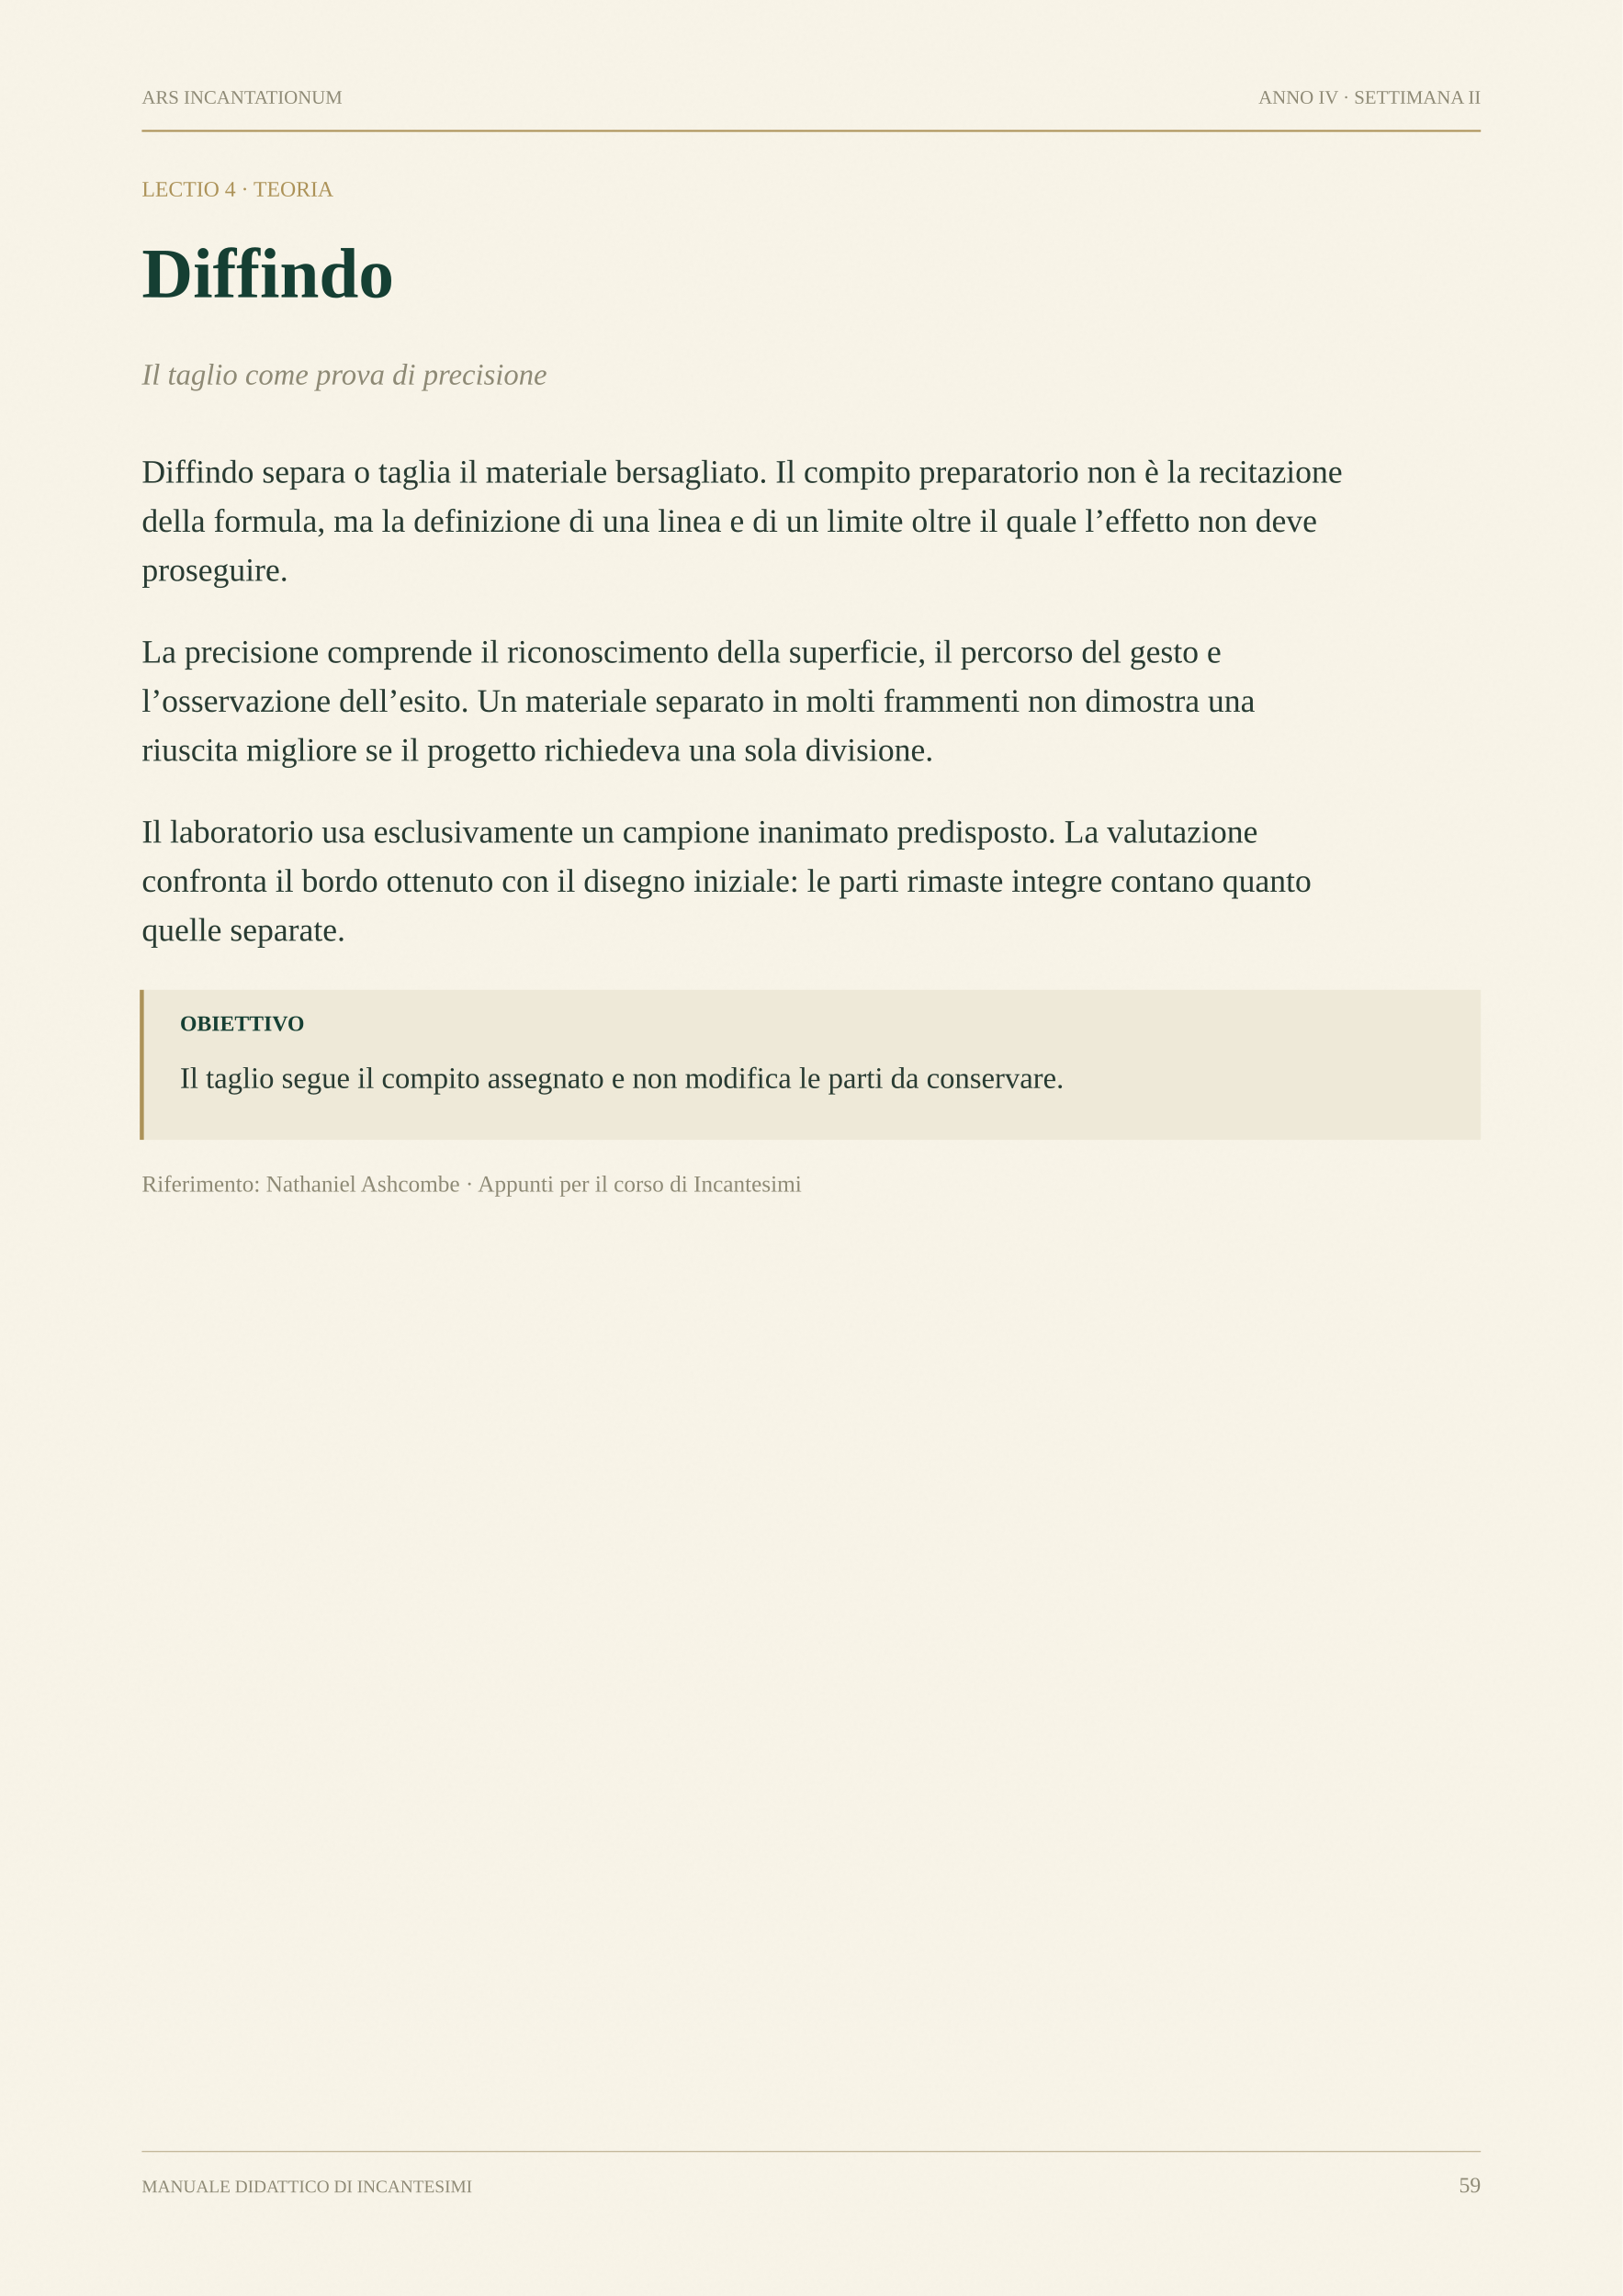
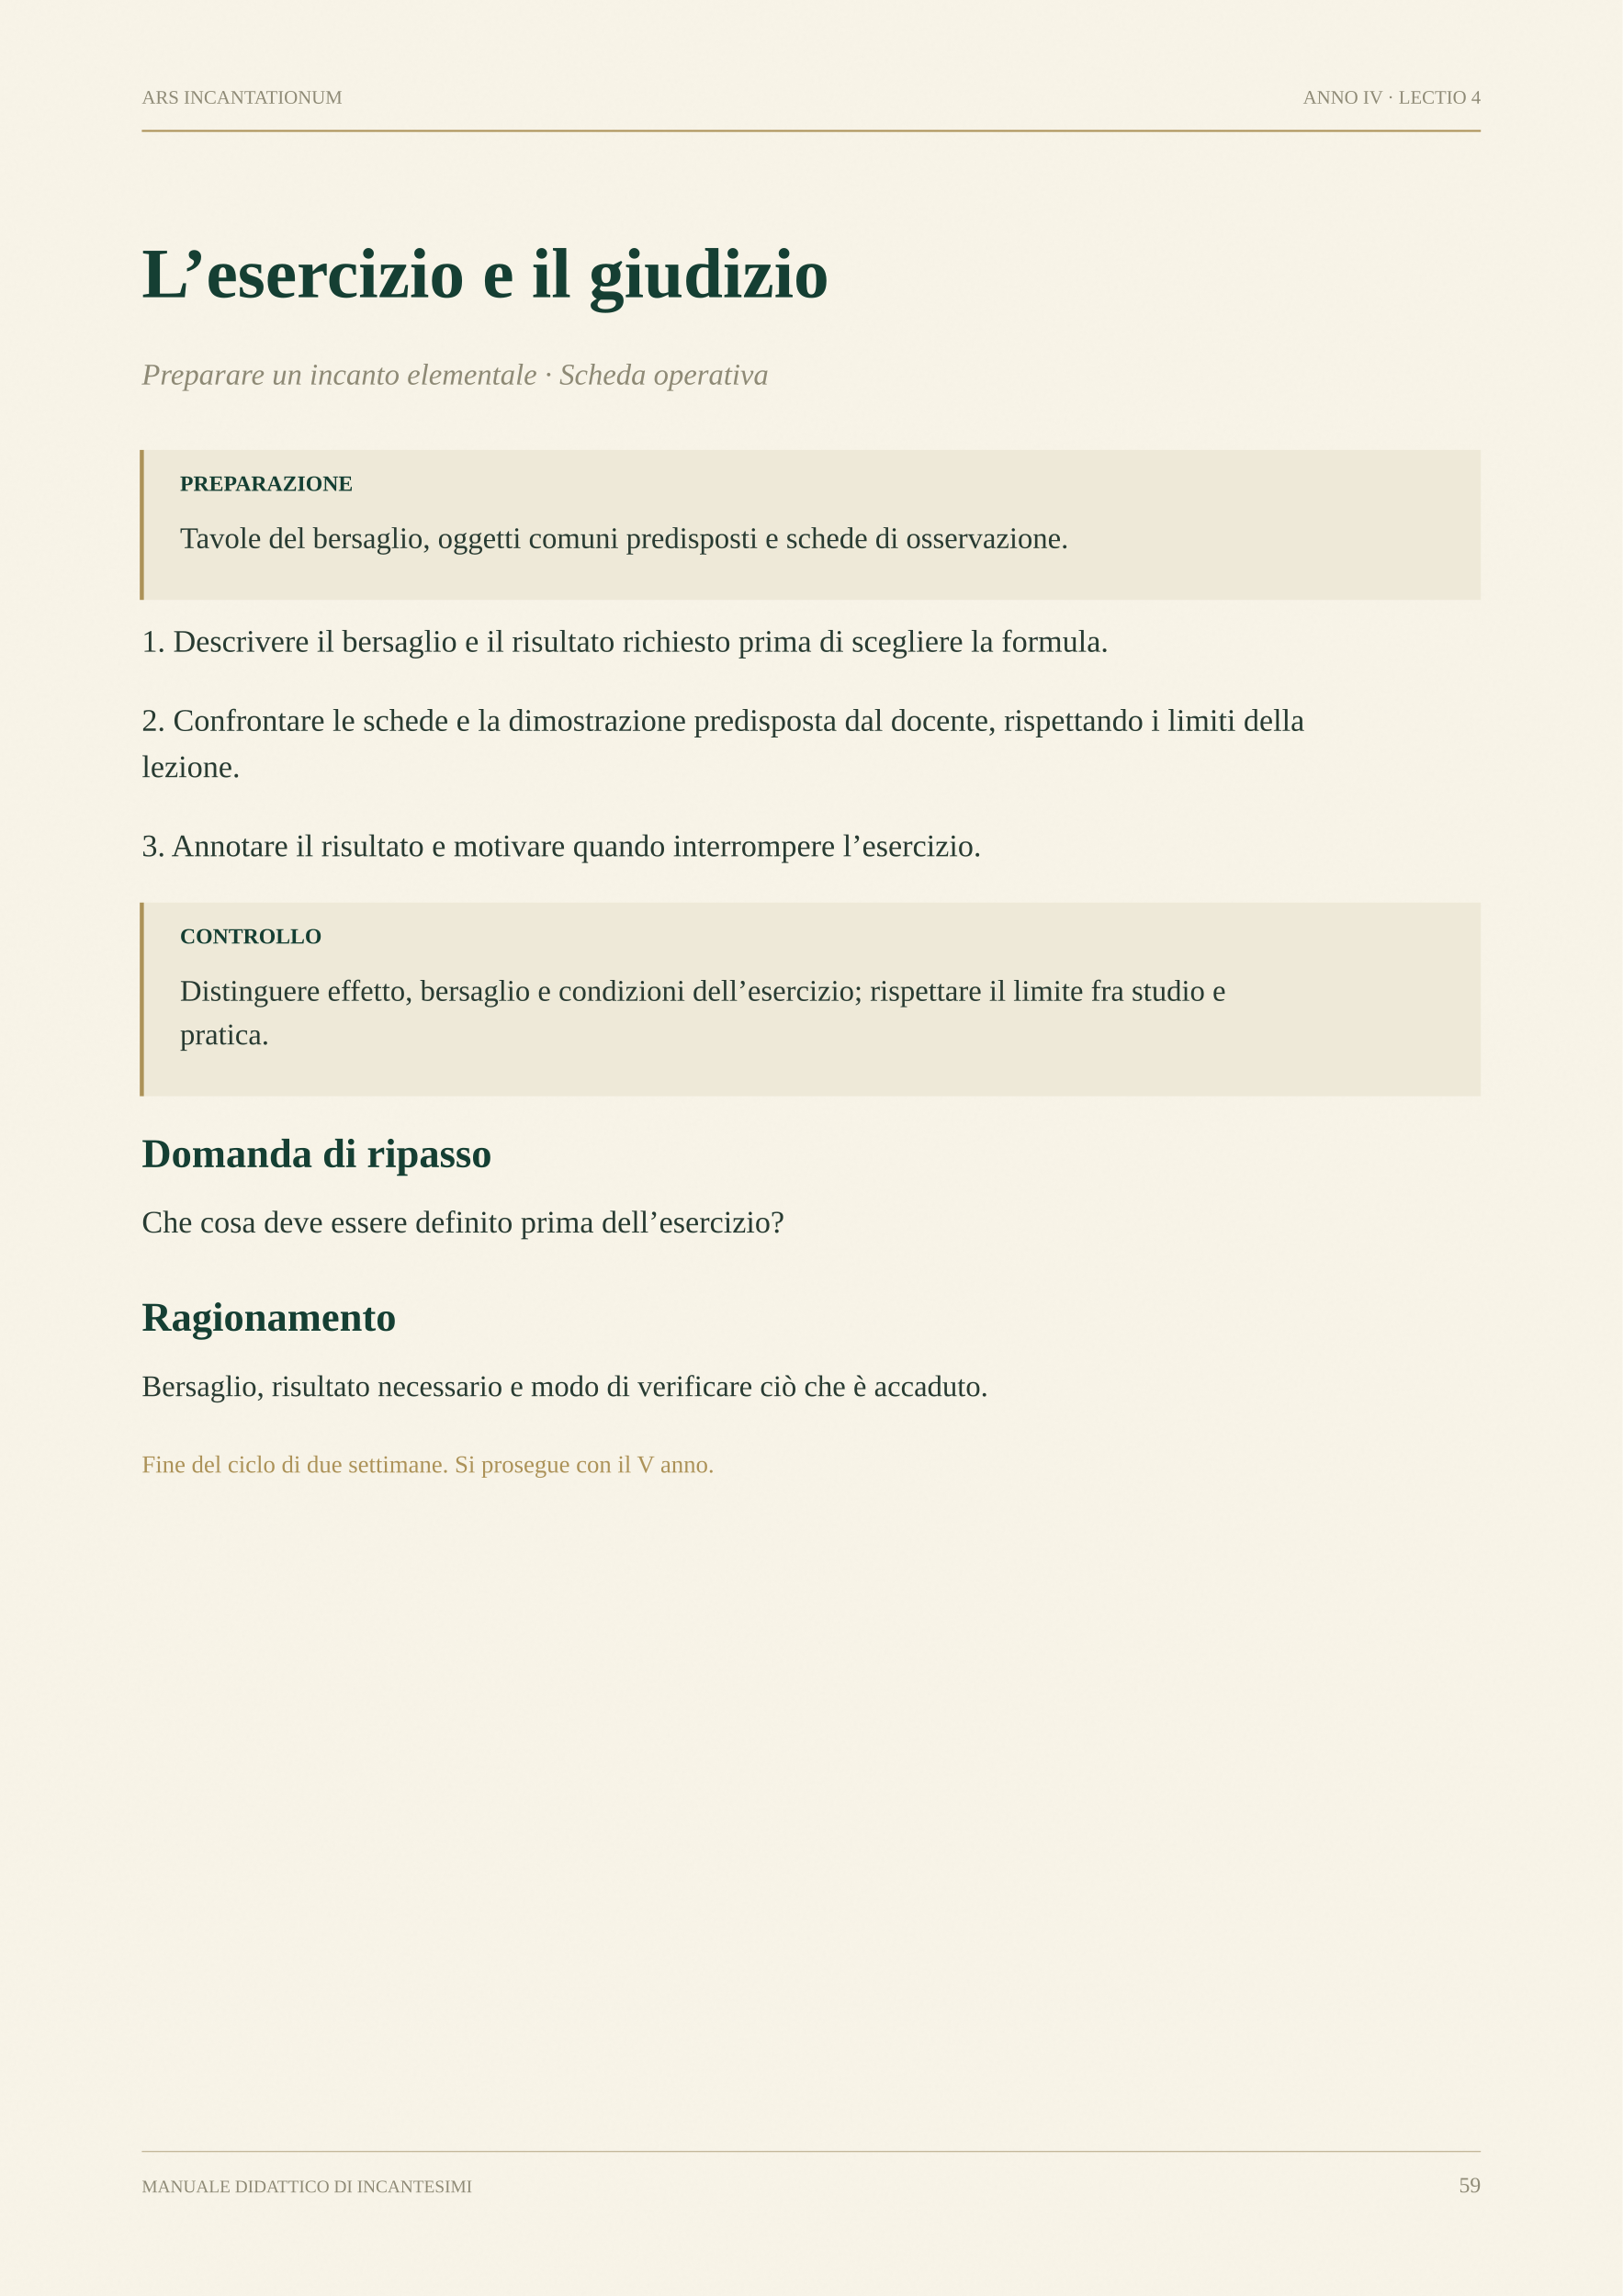
<svg xmlns="http://www.w3.org/2000/svg" width="595" height="842" viewBox="0 0 595 842">
  <defs>
    <filter id="grain">
      <feTurbulence type="fractalNoise" baseFrequency=".7" numOctaves="3" stitchTiles="stitch" />
      <feColorMatrix type="saturate" values="0" />
    </filter>
    <pattern id="paper" width="595" height="842" patternUnits="userSpaceOnUse">
      <rect width="595" height="842" filter="url(#grain)" opacity=".17" />
    </pattern>
    <linearGradient id="leather">
      <stop stop-color="#06271b" />
      <stop offset=".12" stop-color="#17583a" />
      <stop offset=".6" stop-color="#0c402a" />
      <stop offset="1" stop-color="#042015" />
    </linearGradient>
  </defs>
  <rect width="595" height="842" fill="#f8f4e8" />
  <rect width="595" height="842" fill="url(#paper)" opacity=".17" />
  <text x="52" y="38" font-family="Georgia, Times New Roman, serif" font-size="7" fill="#8e8a76">ARS INCANTATIONUM</text>
-   <text x="543" y="38" font-family="Georgia, Times New Roman, serif" font-size="7" fill="#8e8a76" text-anchor="end">ANNO IV · SETTIMANA II</text>
-   <text x="52" y="72" font-family="Georgia, Times New Roman, serif" font-size="8" fill="#ac9258">LECTIO 4 · TEORIA</text>
+   <text x="543" y="38" font-family="Georgia, Times New Roman, serif" font-size="7" fill="#8e8a76" text-anchor="end">ANNO IV · LECTIO 4</text>
  <path d="M52 48H543" stroke="#ac9258" stroke-width=".7" />
-   <text x="52" y="109" font-family="Georgia, Times New Roman, serif" font-size="26" fill="#153f33" font-weight="bold">Diffindo</text>
-   <text x="52" y="141" font-family="Georgia, Times New Roman, serif" font-size="11" fill="#8e8a76" font-style="italic">Il taglio come prova di precisione</text>
-   <text x="52" y="177" font-family="Georgia, Times New Roman, serif" font-size="12" fill="#283b32">Diffindo separa o taglia il materiale bersagliato. Il compito preparatorio non è la recitazione</text>
-   <text x="52" y="195" font-family="Georgia, Times New Roman, serif" font-size="12" fill="#283b32">della formula, ma la definizione di una linea e di un limite oltre il quale l’effetto non deve</text>
-   <text x="52" y="213" font-family="Georgia, Times New Roman, serif" font-size="12" fill="#283b32">proseguire.</text>
-   <text x="52" y="243" font-family="Georgia, Times New Roman, serif" font-size="12" fill="#283b32">La precisione comprende il riconoscimento della superficie, il percorso del gesto e</text>
-   <text x="52" y="261" font-family="Georgia, Times New Roman, serif" font-size="12" fill="#283b32">l’osservazione dell’esito. Un materiale separato in molti frammenti non dimostra una</text>
-   <text x="52" y="279" font-family="Georgia, Times New Roman, serif" font-size="12" fill="#283b32">riuscita migliore se il progetto richiedeva una sola divisione.</text>
-   <text x="52" y="309" font-family="Georgia, Times New Roman, serif" font-size="12" fill="#283b32">Il laboratorio usa esclusivamente un campione inanimato predisposto. La valutazione</text>
-   <text x="52" y="327" font-family="Georgia, Times New Roman, serif" font-size="12" fill="#283b32">confronta il bordo ottenuto con il disegno iniziale: le parti rimaste integre contano quanto</text>
-   <text x="52" y="345" font-family="Georgia, Times New Roman, serif" font-size="12" fill="#283b32">quelle separate.</text>
-   <rect x="52" y="363" width="491" height="55" fill="#eee9d8" />
-   <path d="M52 363v55" stroke="#ac9258" stroke-width="1.5" />
-   <text x="66" y="378" font-family="Georgia, Times New Roman, serif" font-size="8" fill="#153f33" font-weight="bold">OBIETTIVO</text>
-   <text x="66" y="399" font-family="Georgia, Times New Roman, serif" font-size="11" fill="#283b32">Il taglio segue il compito assegnato e non modifica le parti da conservare.</text>
-   <text x="52" y="437" font-family="Georgia, Times New Roman, serif" font-size="8.5" fill="#8e8a76">Riferimento: Nathaniel Ashcombe · Appunti per il corso di Incantesimi</text>
+   <text x="52" y="109" font-family="Georgia, Times New Roman, serif" font-size="26" fill="#153f33" font-weight="bold">L’esercizio e il giudizio</text>
+   <text x="52" y="141" font-family="Georgia, Times New Roman, serif" font-size="11" fill="#8e8a76" font-style="italic">Preparare un incanto elementale · Scheda operativa</text>
+   <rect x="52" y="165" width="491" height="55" fill="#eee9d8" />
+   <path d="M52 165v55" stroke="#ac9258" stroke-width="1.5" />
+   <text x="66" y="180" font-family="Georgia, Times New Roman, serif" font-size="8" fill="#153f33" font-weight="bold">PREPARAZIONE</text>
+   <text x="66" y="201" font-family="Georgia, Times New Roman, serif" font-size="11" fill="#283b32">Tavole del bersaglio, oggetti comuni predisposti e schede di osservazione.</text>
+   <text x="52" y="239" font-family="Georgia, Times New Roman, serif" font-size="11.5" fill="#283b32">1. Descrivere il bersaglio e il risultato richiesto prima di scegliere la formula.</text>
+   <text x="52" y="268" font-family="Georgia, Times New Roman, serif" font-size="11.5" fill="#283b32">2. Confrontare le schede e la dimostrazione predisposta dal docente, rispettando i limiti della</text>
+   <text x="52" y="285" font-family="Georgia, Times New Roman, serif" font-size="11.5" fill="#283b32">lezione.</text>
+   <text x="52" y="314" font-family="Georgia, Times New Roman, serif" font-size="11.5" fill="#283b32">3. Annotare il risultato e motivare quando interrompere l’esercizio.</text>
+   <rect x="52" y="331" width="491" height="71" fill="#eee9d8" />
+   <path d="M52 331v71" stroke="#ac9258" stroke-width="1.5" />
+   <text x="66" y="346" font-family="Georgia, Times New Roman, serif" font-size="8" fill="#153f33" font-weight="bold">CONTROLLO</text>
+   <text x="66" y="367" font-family="Georgia, Times New Roman, serif" font-size="11" fill="#283b32">Distinguere effetto, bersaglio e condizioni dell’esercizio; rispettare il limite fra studio e</text>
+   <text x="66" y="383" font-family="Georgia, Times New Roman, serif" font-size="11" fill="#283b32">pratica.</text>
+   <text x="52" y="428" font-family="Georgia, Times New Roman, serif" font-size="15" fill="#153f33" font-weight="bold">Domanda di ripasso</text>
+   <text x="52" y="452" font-family="Georgia, Times New Roman, serif" font-size="11.5" fill="#283b32">Che cosa deve essere definito prima dell’esercizio?</text>
+   <text x="52" y="488" font-family="Georgia, Times New Roman, serif" font-size="15" fill="#153f33" font-weight="bold">Ragionamento</text>
+   <text x="52" y="512" font-family="Georgia, Times New Roman, serif" font-size="11" fill="#283b32">Bersaglio, risultato necessario e modo di verificare ciò che è accaduto.</text>
+   <text x="52" y="540" font-family="Georgia, Times New Roman, serif" font-size="9" fill="#ac9258">Fine del ciclo di due settimane. Si prosegue con il V anno.</text>
  <path d="M52 789H543" stroke="#c3b89b" stroke-width=".45" />
  <text x="52" y="804" font-family="Georgia, Times New Roman, serif" font-size="6.5" fill="#8e8a76">MANUALE DIDATTICO DI INCANTESIMI</text>
  <text x="543" y="804" font-family="Georgia, Times New Roman, serif" font-size="8" fill="#8e8a76" text-anchor="end">59</text>
</svg>
